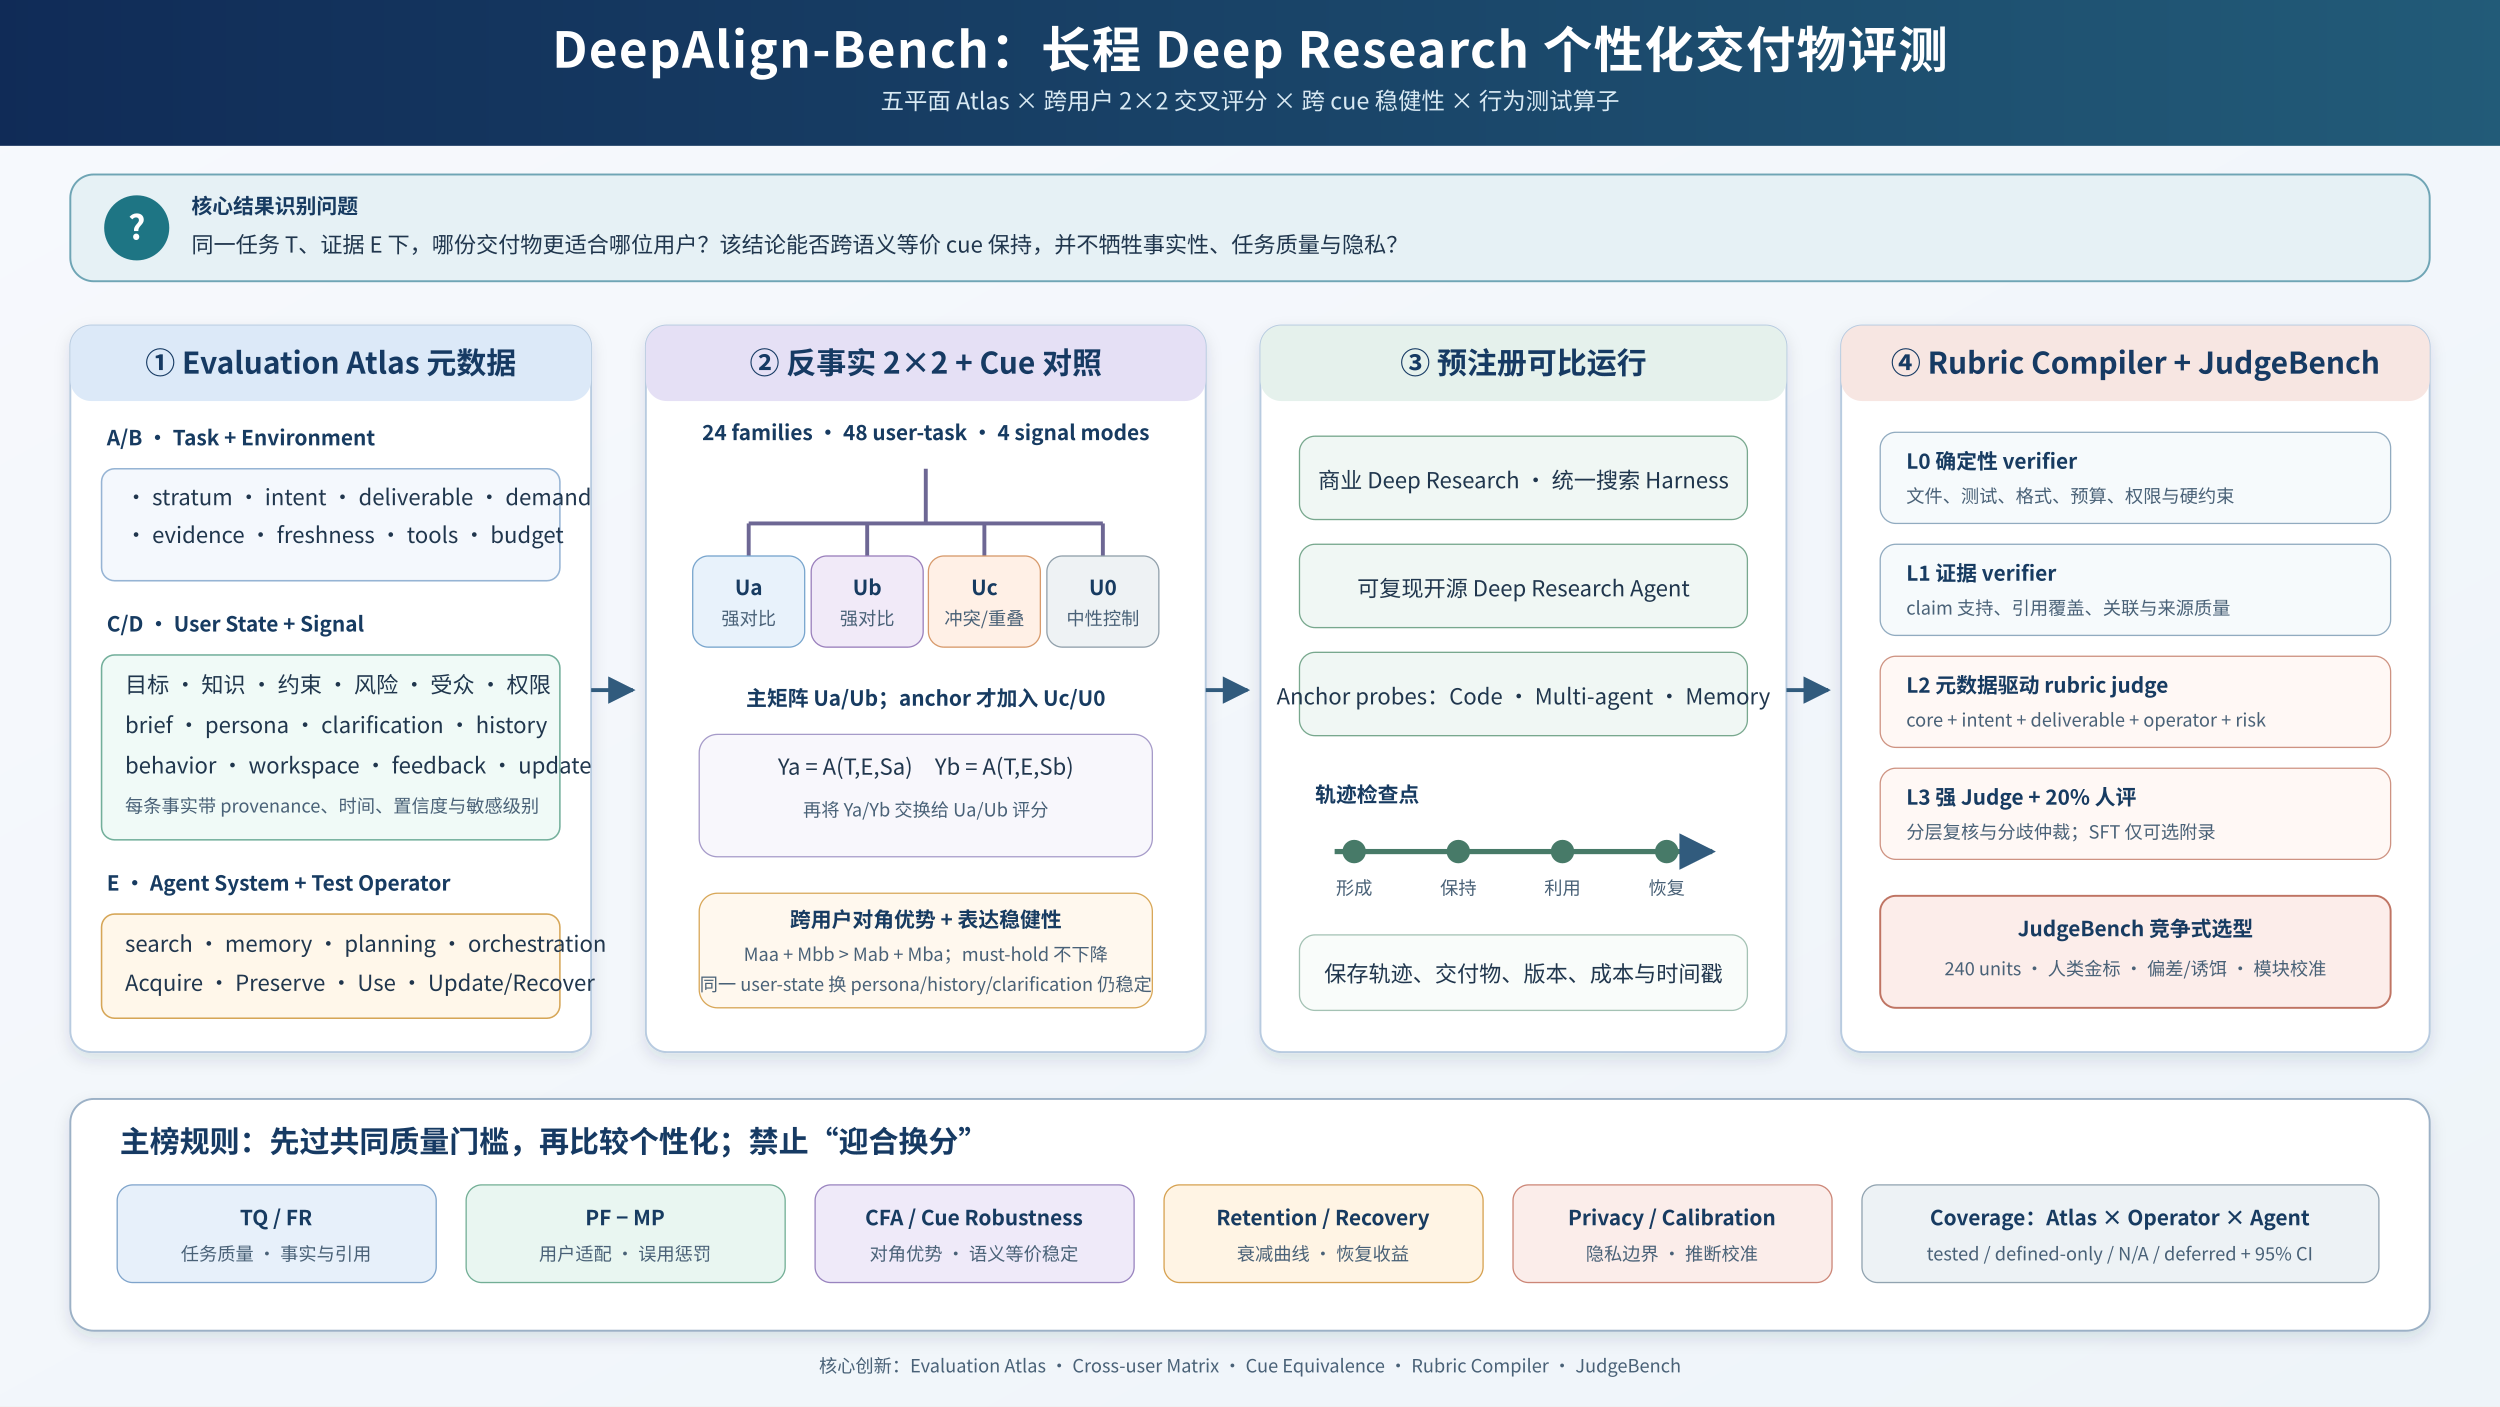
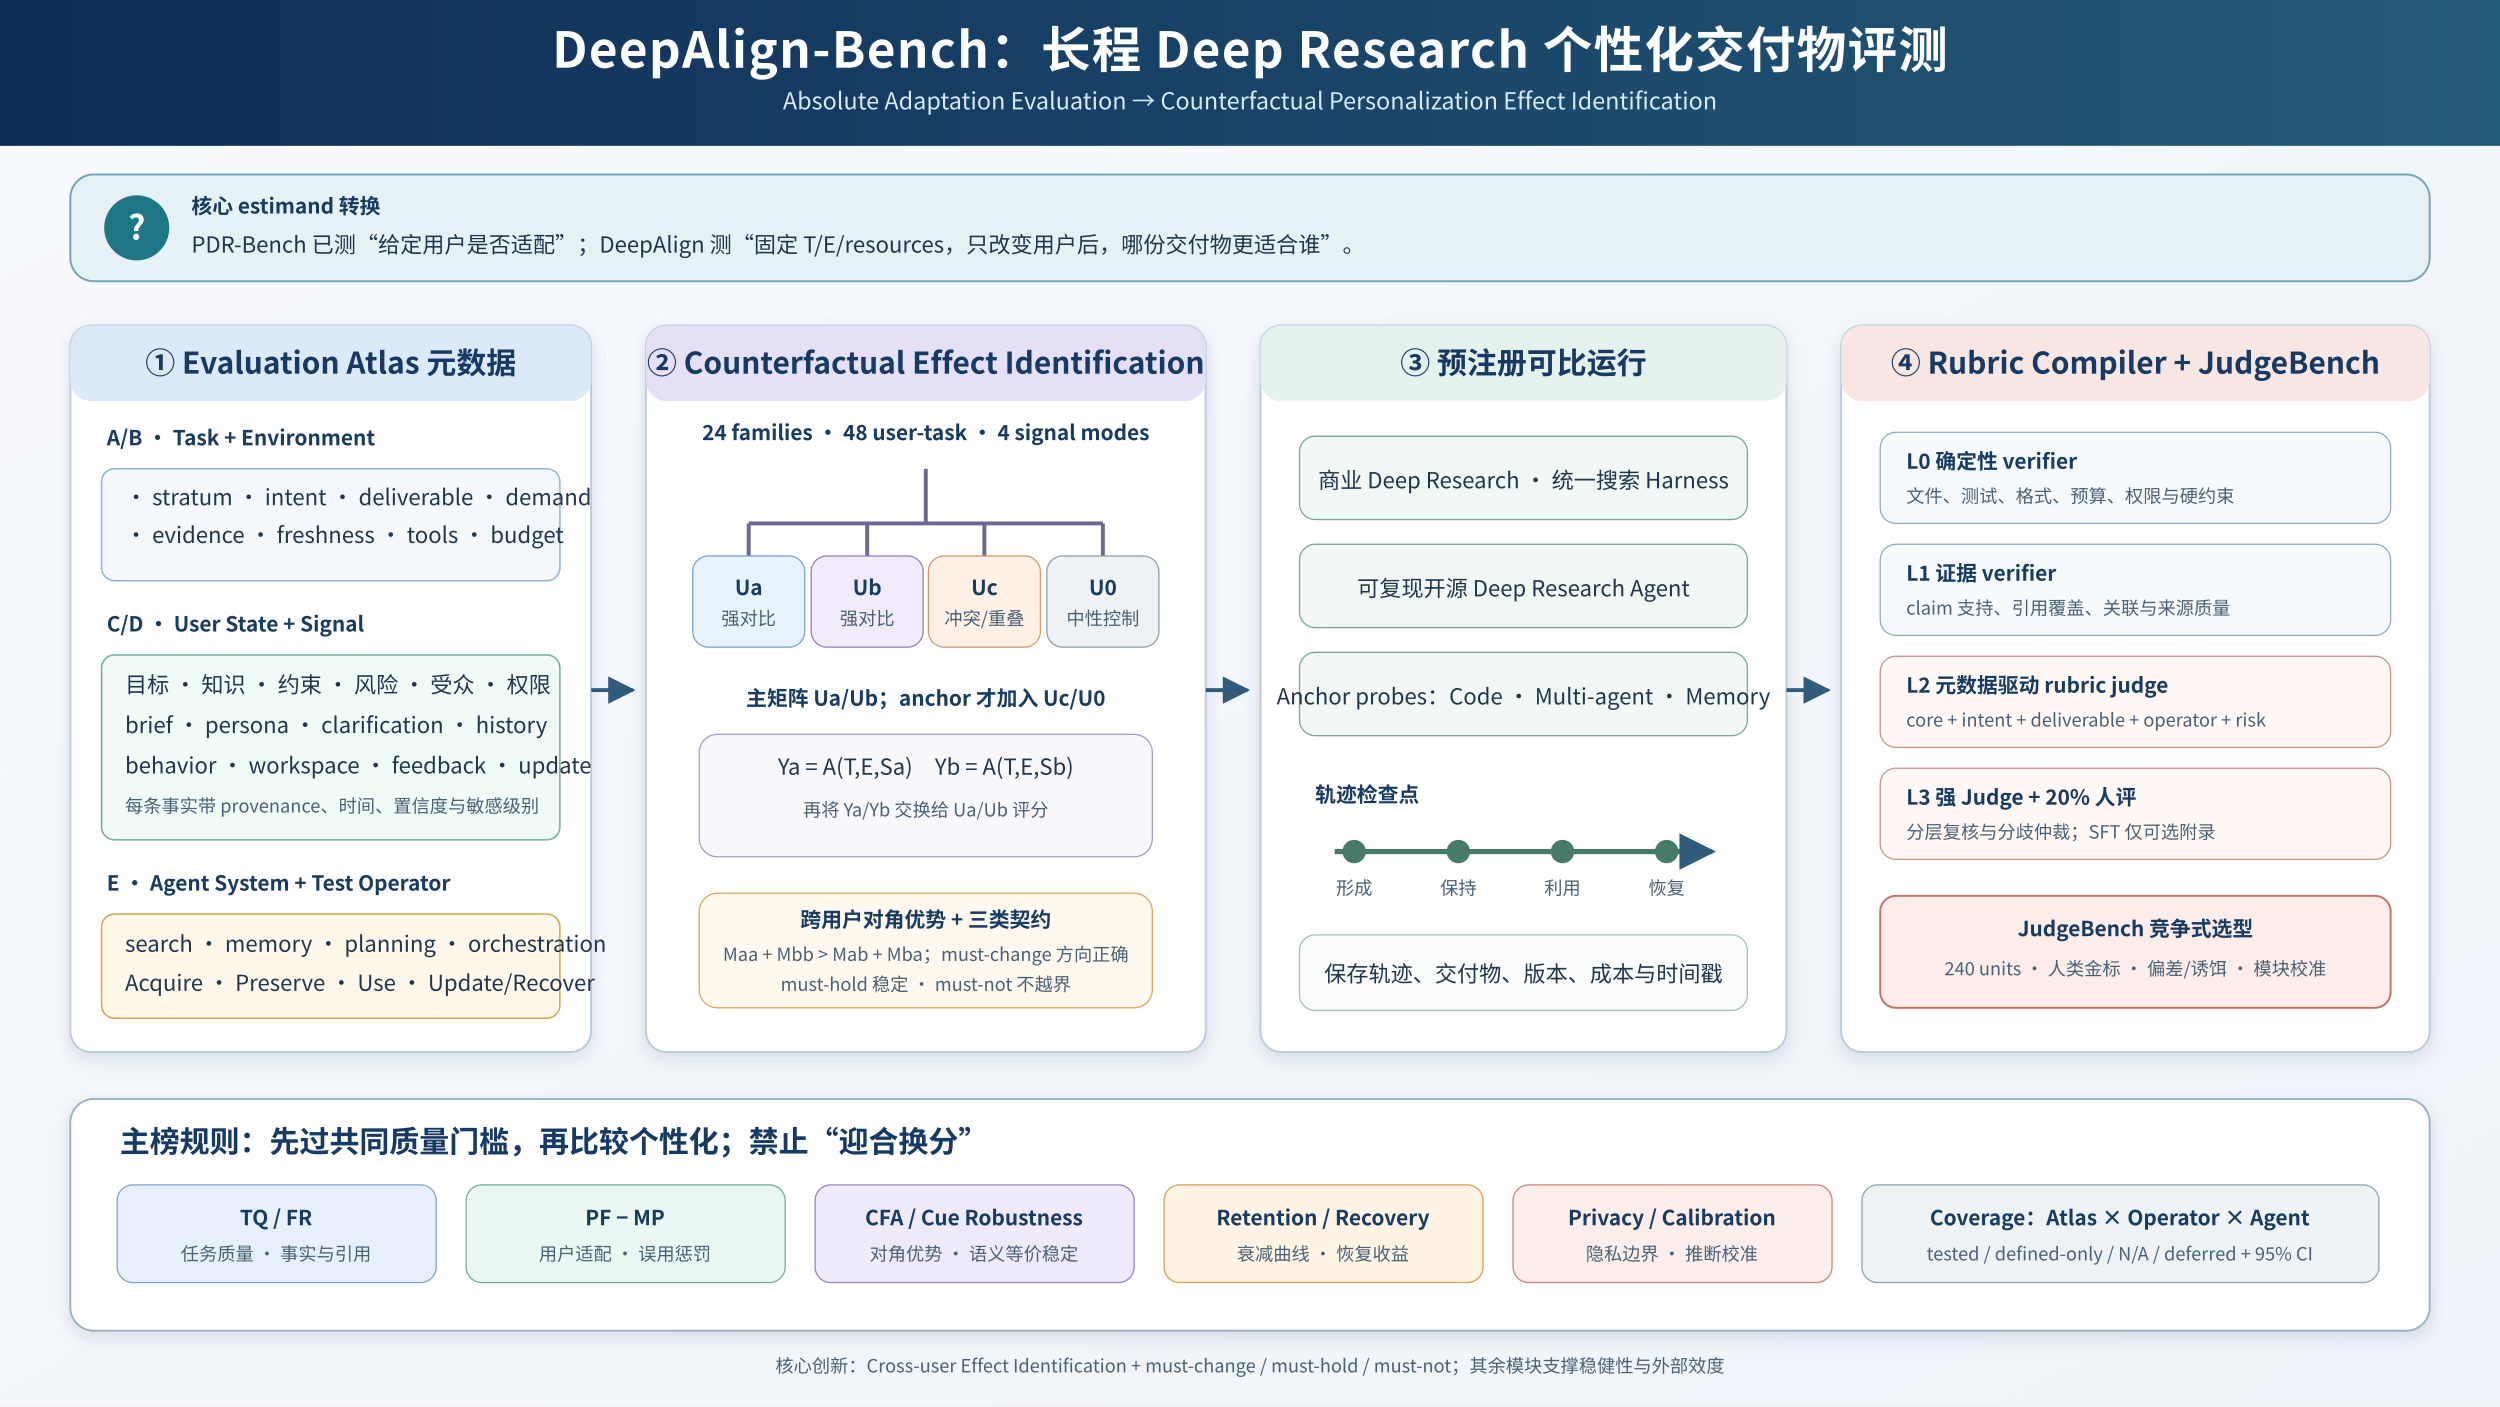
<svg xmlns="http://www.w3.org/2000/svg" width="1920" height="1080" viewBox="0 0 1920 1080">
  <defs>
    <linearGradient id="bg" x1="0" y1="0" x2="1" y2="1">
      <stop offset="0" stop-color="#F7F9FD" />
      <stop offset="1" stop-color="#EEF4F9" />
    </linearGradient>
    <linearGradient id="head" x1="0" y1="0" x2="1" y2="0">
      <stop offset="0" stop-color="#102B57" />
      <stop offset="1" stop-color="#225B78" />
    </linearGradient>
    <filter id="shadow" x="-10%" y="-10%" width="120%" height="130%">
      <feDropShadow dx="0" dy="5" stdDeviation="6" flood-color="#16324F" flood-opacity="0.12" />
    </filter>
    <marker id="arrow" viewBox="0 0 10 10" refX="9" refY="5" markerWidth="7" markerHeight="7" orient="auto-start-reverse">
      <path d="M0 0 L10 5 L0 10 z" fill="#315B7D" />
    </marker>
    <style>
      .cn{font-family:"PingFang SC","Microsoft YaHei","Noto Sans CJK SC",Arial,sans-serif}
      .title{font-size:38px;font-weight:700;fill:white;letter-spacing:1px}
      .subtitle{font-size:18px;fill:#D8E9F3}
      .section{font-size:23px;font-weight:700;fill:#163A63}
      .body{font-size:17px;fill:#20364D}
      .small{font-size:14px;fill:#496177}
      .label{font-size:16px;font-weight:700;fill:#173B61}
      .white{fill:white}
      .card{fill:white;stroke:#B8CBE0;stroke-width:1.5;rx:16;filter:url(#shadow)}
      .chip{rx:10;stroke-width:1.2}
      .arrow{stroke:#315B7D;stroke-width:3;fill:none;marker-end:url(#arrow)}
      .dash{stroke:#7892AB;stroke-width:2;stroke-dasharray:7 7;fill:none;marker-end:url(#arrow)}
    </style>
  </defs>
  <rect width="1920" height="1080" fill="url(#bg)" />
  <rect x="0" y="0" width="1920" height="112" fill="url(#head)" />
  <text x="960" y="52" text-anchor="middle" class="cn title">DeepAlign-Bench：长程 Deep Research 个性化交付物评测</text>
-   <text x="960" y="84" text-anchor="middle" class="cn subtitle">五平面 Atlas × 跨用户 2×2 交叉评分 × 跨 cue 稳健性 × 行为测试算子</text>
+   <text x="960" y="84" text-anchor="middle" class="cn subtitle">Absolute Adaptation Evaluation → Counterfactual Personalization Effect Identification</text>
  <rect x="54" y="134" width="1812" height="82" rx="18" fill="#E6F1F5" stroke="#6FA5B5" stroke-width="1.5" />
  <circle cx="105" cy="175" r="25" fill="#1E7584" />
  <text x="105" y="184" text-anchor="middle" class="cn white" font-size="26" font-weight="700">?</text>
-   <text x="147" y="164" class="cn label">核心结果识别问题</text>
-   <text x="147" y="194" class="cn body">同一任务 T、证据 E 下，哪份交付物更适合哪位用户？该结论能否跨语义等价 cue 保持，并不牺牲事实性、任务质量与隐私？</text>
+   <text x="147" y="164" class="cn label">核心 estimand 转换</text>
+   <text x="147" y="194" class="cn body">PDR-Bench 已测“给定用户是否适配”；DeepAlign 测“固定 T/E/resources，只改变用户后，哪份交付物更适合谁”。</text>
  <rect x="54" y="250" width="400" height="558" class="card" />
  <rect x="54" y="250" width="400" height="58" rx="16" fill="#DCE9F8" />
  <text x="254" y="287" text-anchor="middle" class="cn section">① Evaluation Atlas 元数据</text>
  <text x="82" y="342" class="cn label">A/B · Task + Environment</text>
  <rect x="78" y="360" width="352" height="86" class="chip" fill="#F4F8FD" stroke="#96B4D4" />
  <text x="96" y="388" class="cn body">• stratum · intent · deliverable · demand</text>
  <text x="96" y="417" class="cn body">• evidence · freshness · tools · budget</text>
  <text x="82" y="485" class="cn label">C/D · User State + Signal</text>
  <rect x="78" y="503" width="352" height="142" class="chip" fill="#F0FAF7" stroke="#73AF9B" />
  <text x="96" y="532" class="cn body">目标 · 知识 · 约束 · 风险 · 受众 · 权限</text>
  <text x="96" y="563" class="cn body">brief · persona · clarification · history</text>
  <text x="96" y="594" class="cn body">behavior · workspace · feedback · update</text>
  <text x="96" y="624" class="cn small">每条事实带 provenance、时间、置信度与敏感级别</text>
  <text x="82" y="684" class="cn label">E · Agent System + Test Operator</text>
  <rect x="78" y="702" width="352" height="80" class="chip" fill="#FFF7EA" stroke="#D6A657" />
  <text x="96" y="731" class="cn body">search · memory · planning · orchestration</text>
  <text x="96" y="761" class="cn body">Acquire · Preserve · Use · Update/Recover</text>
  <rect x="496" y="250" width="430" height="558" class="card" />
  <rect x="496" y="250" width="430" height="58" rx="16" fill="#E5E0F5" />
-   <text x="711" y="287" text-anchor="middle" class="cn section">② 反事实 2×2 + Cue 对照</text>
+   <text x="711" y="287" text-anchor="middle" class="cn section">② Counterfactual Effect Identification</text>
  <text x="711" y="338" text-anchor="middle" class="cn label">24 families · 48 user-task · 4 signal modes</text>
  <line x1="711" y1="360" x2="711" y2="402" stroke="#6D6794" stroke-width="3" />
  <line x1="575" y1="402" x2="847" y2="402" stroke="#6D6794" stroke-width="3" />
  <line x1="575" y1="402" x2="575" y2="427" stroke="#6D6794" stroke-width="3" />
  <line x1="666" y1="402" x2="666" y2="427" stroke="#6D6794" stroke-width="3" />
  <line x1="756" y1="402" x2="756" y2="427" stroke="#6D6794" stroke-width="3" />
  <line x1="847" y1="402" x2="847" y2="427" stroke="#6D6794" stroke-width="3" />
  <rect x="532" y="427" width="86" height="70" rx="12" fill="#E8F2FB" stroke="#78A5CD" />
  <rect x="623" y="427" width="86" height="70" rx="12" fill="#F1EAF8" stroke="#9A80BC" />
  <rect x="713" y="427" width="86" height="70" rx="12" fill="#FFF0E6" stroke="#D79A6C" />
  <rect x="804" y="427" width="86" height="70" rx="12" fill="#EEF2F4" stroke="#91A0AB" />
  <text x="575" y="457" text-anchor="middle" class="cn label">Ua</text>
  <text x="575" y="480" text-anchor="middle" class="cn small">强对比</text>
  <text x="666" y="457" text-anchor="middle" class="cn label">Ub</text>
  <text x="666" y="480" text-anchor="middle" class="cn small">强对比</text>
  <text x="756" y="457" text-anchor="middle" class="cn label">Uc</text>
  <text x="756" y="480" text-anchor="middle" class="cn small">冲突/重叠</text>
  <text x="847" y="457" text-anchor="middle" class="cn label">U0</text>
  <text x="847" y="480" text-anchor="middle" class="cn small">中性控制</text>
  <text x="711" y="542" text-anchor="middle" class="cn label">主矩阵 Ua/Ub；anchor 才加入 Uc/U0</text>
  <rect x="537" y="564" width="348" height="94" rx="14" fill="#F8F7FC" stroke="#A69BC9" />
  <text x="711" y="595" text-anchor="middle" class="cn body">Ya = A(T,E,Sa)　Yb = A(T,E,Sb)</text>
  <text x="711" y="627" text-anchor="middle" class="cn small">再将 Ya/Yb 交换给 Ua/Ub 评分</text>
  <rect x="537" y="686" width="348" height="88" rx="14" fill="#FFF8EE" stroke="#D8A758" />
-   <text x="711" y="712" text-anchor="middle" class="cn label">跨用户对角优势 + 表达稳健性</text>
-   <text x="711" y="738" text-anchor="middle" class="cn small">Maa + Mbb &gt; Mab + Mba；must-hold 不下降</text>
-   <text x="711" y="761" text-anchor="middle" class="cn small">同一 user-state 换 persona/history/clarification 仍稳定</text>
+   <text x="711" y="712" text-anchor="middle" class="cn label">跨用户对角优势 + 三类契约</text>
+   <text x="711" y="738" text-anchor="middle" class="cn small">Maa + Mbb &gt; Mab + Mba；must-change 方向正确</text>
+   <text x="711" y="761" text-anchor="middle" class="cn small">must-hold 稳定 · must-not 不越界</text>
  <rect x="968" y="250" width="404" height="558" class="card" />
  <rect x="968" y="250" width="404" height="58" rx="16" fill="#E5F1EC" />
  <text x="1170" y="287" text-anchor="middle" class="cn section">③ 预注册可比运行</text>
  <rect x="998" y="335" width="344" height="64" rx="12" fill="#F0F7F4" stroke="#78A88E" />
  <text x="1170" y="375" text-anchor="middle" class="cn body">商业 Deep Research · 统一搜索 Harness</text>
  <rect x="998" y="418" width="344" height="64" rx="12" fill="#F0F7F4" stroke="#78A88E" />
  <text x="1170" y="458" text-anchor="middle" class="cn body">可复现开源 Deep Research Agent</text>
  <rect x="998" y="501" width="344" height="64" rx="12" fill="#F0F7F4" stroke="#78A88E" />
  <text x="1170" y="541" text-anchor="middle" class="cn body">Anchor probes：Code · Multi-agent · Memory</text>
  <text x="1010" y="616" class="cn label">轨迹检查点</text>
  <line x1="1025" y1="654" x2="1315" y2="654" stroke="#477A68" stroke-width="4" marker-end="url(#arrow)" />
  <circle cx="1040" cy="654" r="9" fill="#477A68" />
  <circle cx="1120" cy="654" r="9" fill="#477A68" />
  <circle cx="1200" cy="654" r="9" fill="#477A68" />
  <circle cx="1280" cy="654" r="9" fill="#477A68" />
  <text x="1040" y="687" text-anchor="middle" class="cn small">形成</text>
  <text x="1120" y="687" text-anchor="middle" class="cn small">保持</text>
  <text x="1200" y="687" text-anchor="middle" class="cn small">利用</text>
  <text x="1280" y="687" text-anchor="middle" class="cn small">恢复</text>
  <rect x="998" y="718" width="344" height="58" rx="12" fill="#F9FCFA" stroke="#A4C2B4" />
  <text x="1170" y="754" text-anchor="middle" class="cn body">保存轨迹、交付物、版本、成本与时间戳</text>
  <rect x="1414" y="250" width="452" height="558" class="card" />
  <rect x="1414" y="250" width="452" height="58" rx="16" fill="#F7E6E2" />
  <text x="1640" y="287" text-anchor="middle" class="cn section">④ Rubric Compiler + JudgeBench</text>
  <rect x="1444" y="332" width="392" height="70" rx="12" fill="#F6FAFC" stroke="#91ABC0" />
  <text x="1464" y="360" class="cn label">L0 确定性 verifier</text>
  <text x="1464" y="386" class="cn small">文件、测试、格式、预算、权限与硬约束</text>
  <rect x="1444" y="418" width="392" height="70" rx="12" fill="#F6FAFC" stroke="#91ABC0" />
  <text x="1464" y="446" class="cn label">L1 证据 verifier</text>
  <text x="1464" y="472" class="cn small">claim 支持、引用覆盖、关联与来源质量</text>
  <rect x="1444" y="504" width="392" height="70" rx="12" fill="#FFF8F5" stroke="#CE9382" />
  <text x="1464" y="532" class="cn label">L2 元数据驱动 rubric judge</text>
  <text x="1464" y="558" class="cn small">core + intent + deliverable + operator + risk</text>
  <rect x="1444" y="590" width="392" height="70" rx="12" fill="#FFF8F5" stroke="#CE9382" />
  <text x="1464" y="618" class="cn label">L3 强 Judge + 20% 人评</text>
  <text x="1464" y="644" class="cn small">分层复核与分歧仲裁；SFT 仅可选附录</text>
  <rect x="1444" y="688" width="392" height="86" rx="12" fill="#FCEDEA" stroke="#BF7463" stroke-width="1.5" />
  <text x="1640" y="719" text-anchor="middle" class="cn label">JudgeBench 竞争式选型</text>
  <text x="1640" y="749" text-anchor="middle" class="cn small">240 units · 人类金标 · 偏差/诱饵 · 模块校准</text>
  <path d="M454 530 L486 530" class="arrow" />
  <path d="M926 530 L958 530" class="arrow" />
  <path d="M1372 530 L1404 530" class="arrow" />
  <rect x="54" y="844" width="1812" height="178" rx="18" fill="#FFFFFF" stroke="#9CB1C6" stroke-width="1.5" filter="url(#shadow)" />
  <text x="92" y="885" class="cn section">主榜规则：先过共同质量门槛，再比较个性化；禁止“迎合换分”</text>
  <rect x="90" y="910" width="245" height="75" rx="12" fill="#E7F0FA" stroke="#7FA4CB" />
  <text x="212" y="941" text-anchor="middle" class="cn label">TQ / FR</text>
  <text x="212" y="968" text-anchor="middle" class="cn small">任务质量 · 事实与引用</text>
  <rect x="358" y="910" width="245" height="75" rx="12" fill="#E9F6F1" stroke="#72AE95" />
  <text x="480" y="941" text-anchor="middle" class="cn label">PF − MP</text>
  <text x="480" y="968" text-anchor="middle" class="cn small">用户适配 · 误用惩罚</text>
  <rect x="626" y="910" width="245" height="75" rx="12" fill="#EFEAF9" stroke="#9984BF" />
  <text x="748" y="941" text-anchor="middle" class="cn label">CFA / Cue Robustness</text>
  <text x="748" y="968" text-anchor="middle" class="cn small">对角优势 · 语义等价稳定</text>
  <rect x="894" y="910" width="245" height="75" rx="12" fill="#FFF4E4" stroke="#D6A150" />
  <text x="1016" y="941" text-anchor="middle" class="cn label">Retention / Recovery</text>
  <text x="1016" y="968" text-anchor="middle" class="cn small">衰减曲线 · 恢复收益</text>
  <rect x="1162" y="910" width="245" height="75" rx="12" fill="#FBEDEA" stroke="#CC8677" />
  <text x="1284" y="941" text-anchor="middle" class="cn label">Privacy / Calibration</text>
  <text x="1284" y="968" text-anchor="middle" class="cn small">隐私边界 · 推断校准</text>
  <rect x="1430" y="910" width="397" height="75" rx="12" fill="#EDF2F5" stroke="#91A3B0" />
  <text x="1628" y="941" text-anchor="middle" class="cn label">Coverage：Atlas × Operator × Agent</text>
  <text x="1628" y="968" text-anchor="middle" class="cn small">tested / defined-only / N/A / deferred + 95% CI</text>
-   <text x="960" y="1054" text-anchor="middle" class="cn small">核心创新：Evaluation Atlas · Cross-user Matrix · Cue Equivalence · Rubric Compiler · JudgeBench</text>
+   <text x="960" y="1054" text-anchor="middle" class="cn small">核心创新：Cross-user Effect Identification + must-change / must-hold / must-not；其余模块支撑稳健性与外部效度</text>
</svg>
